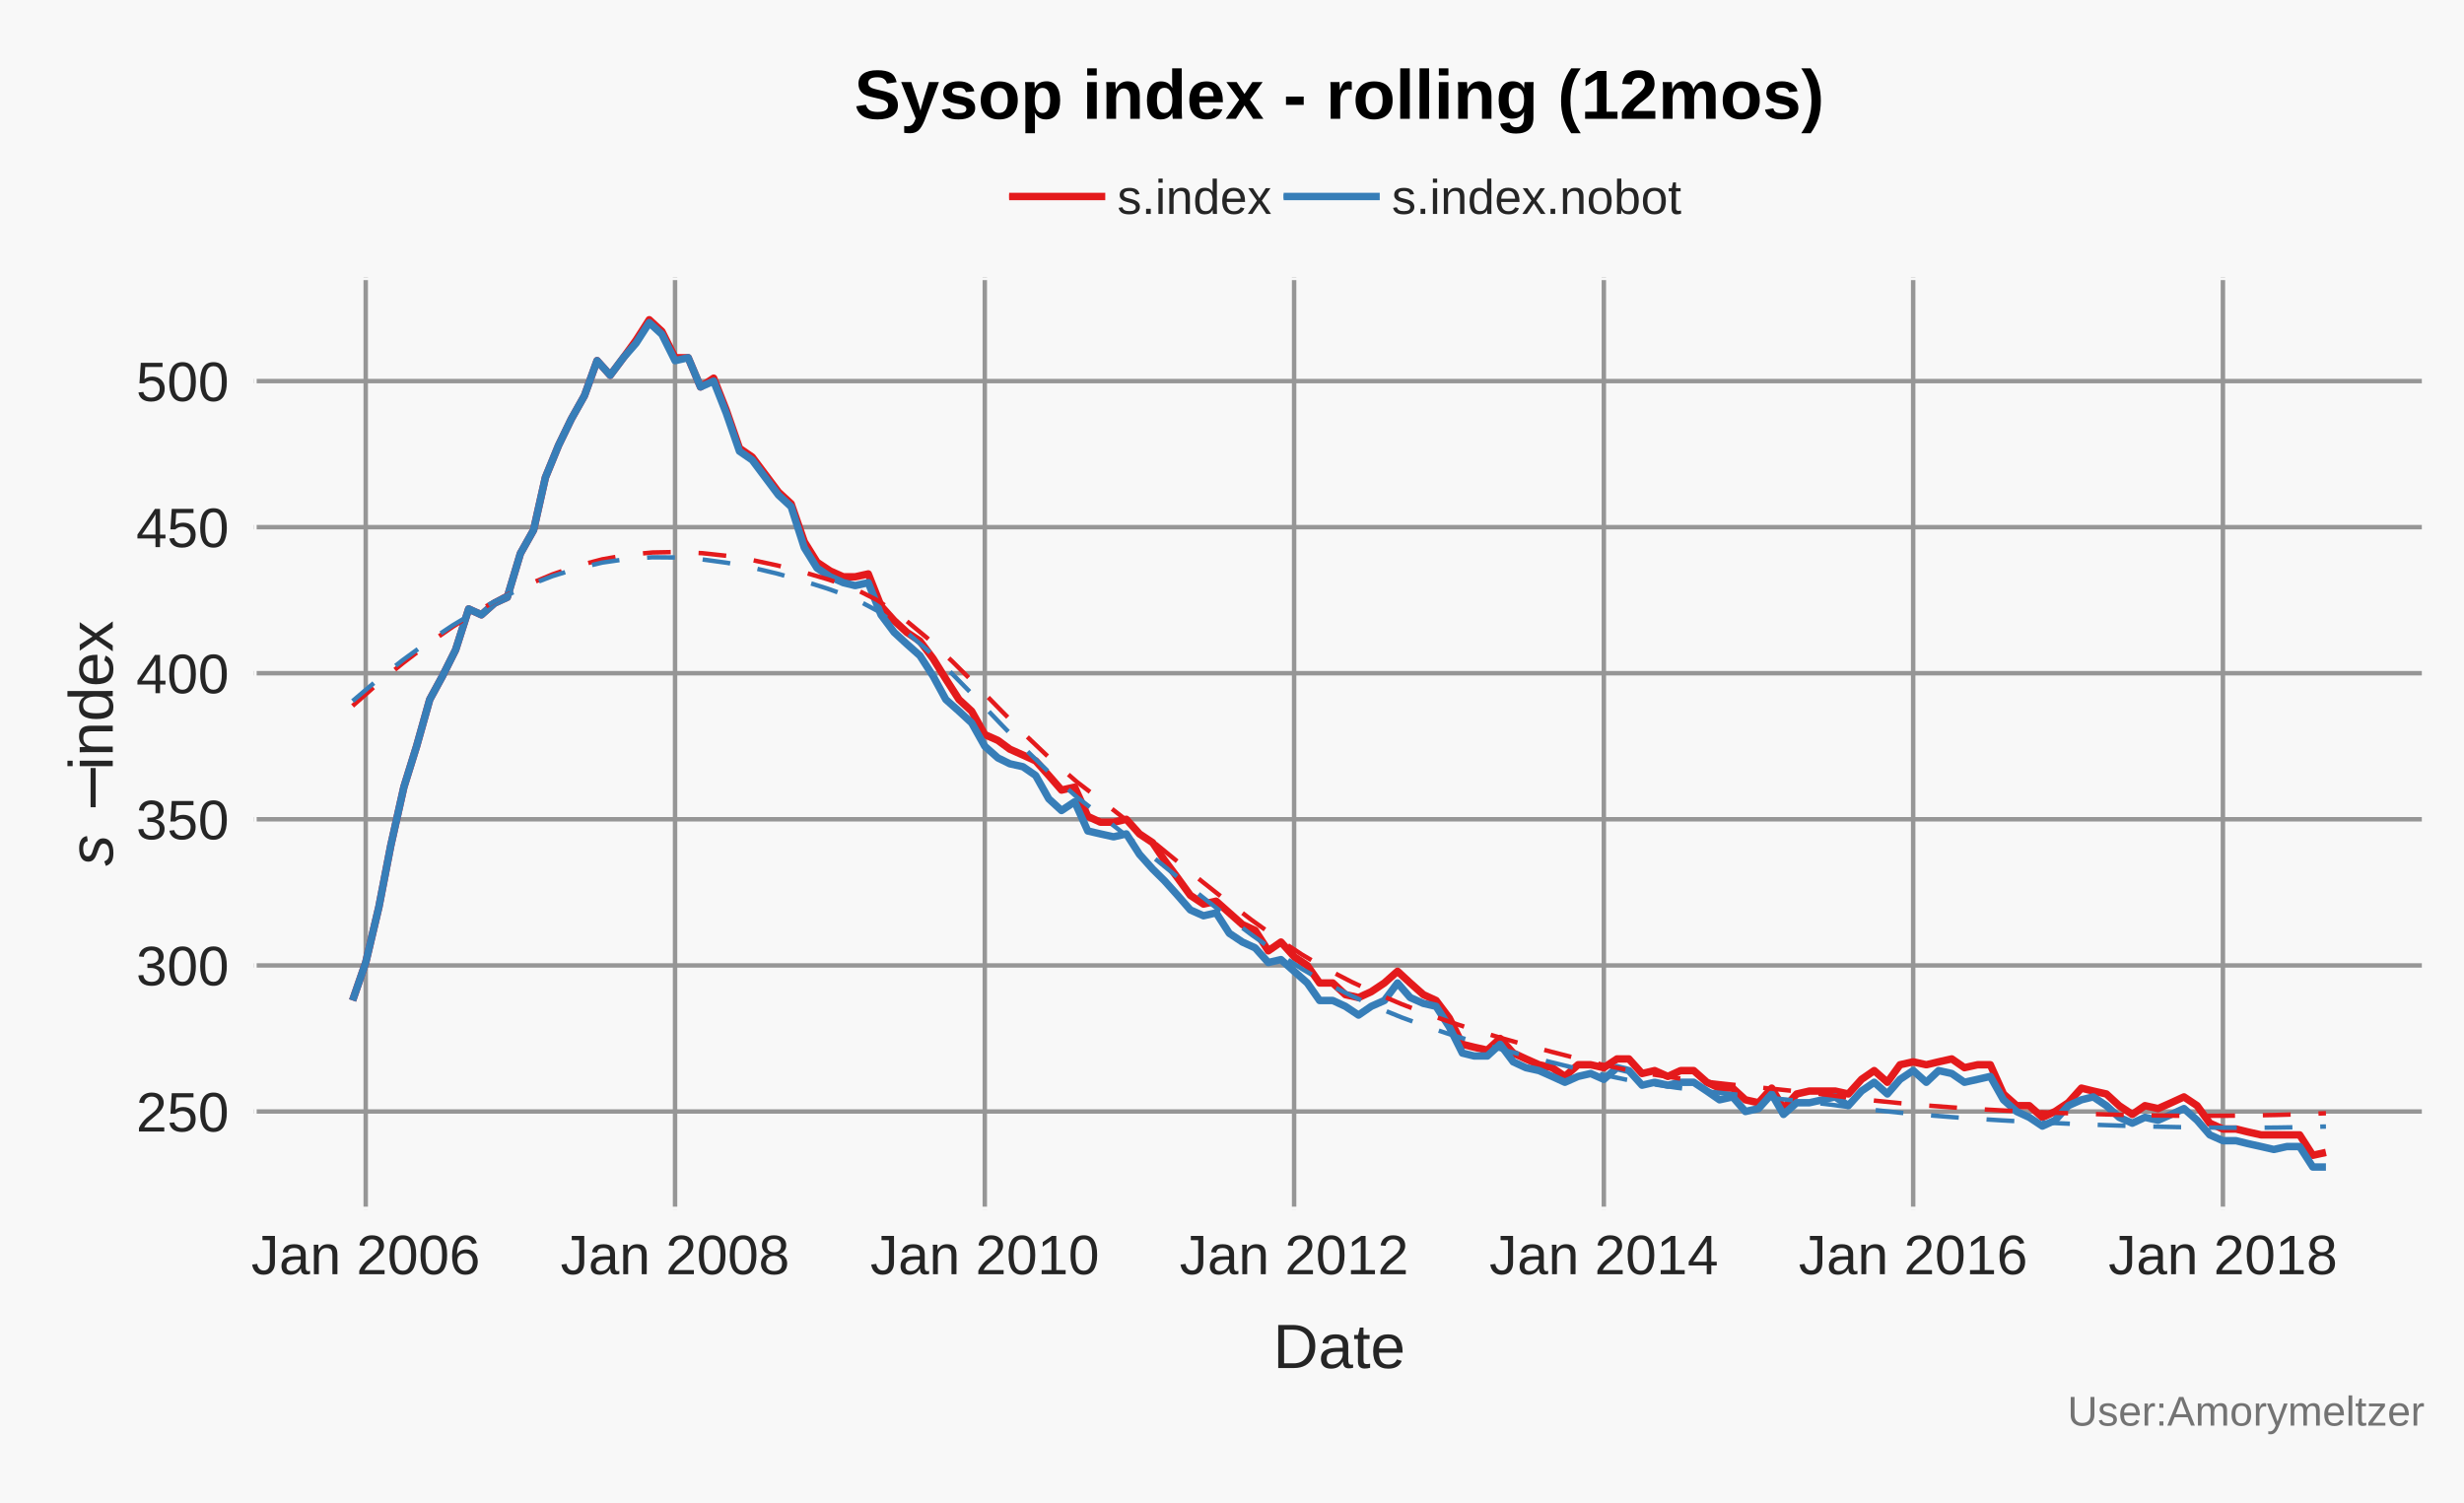
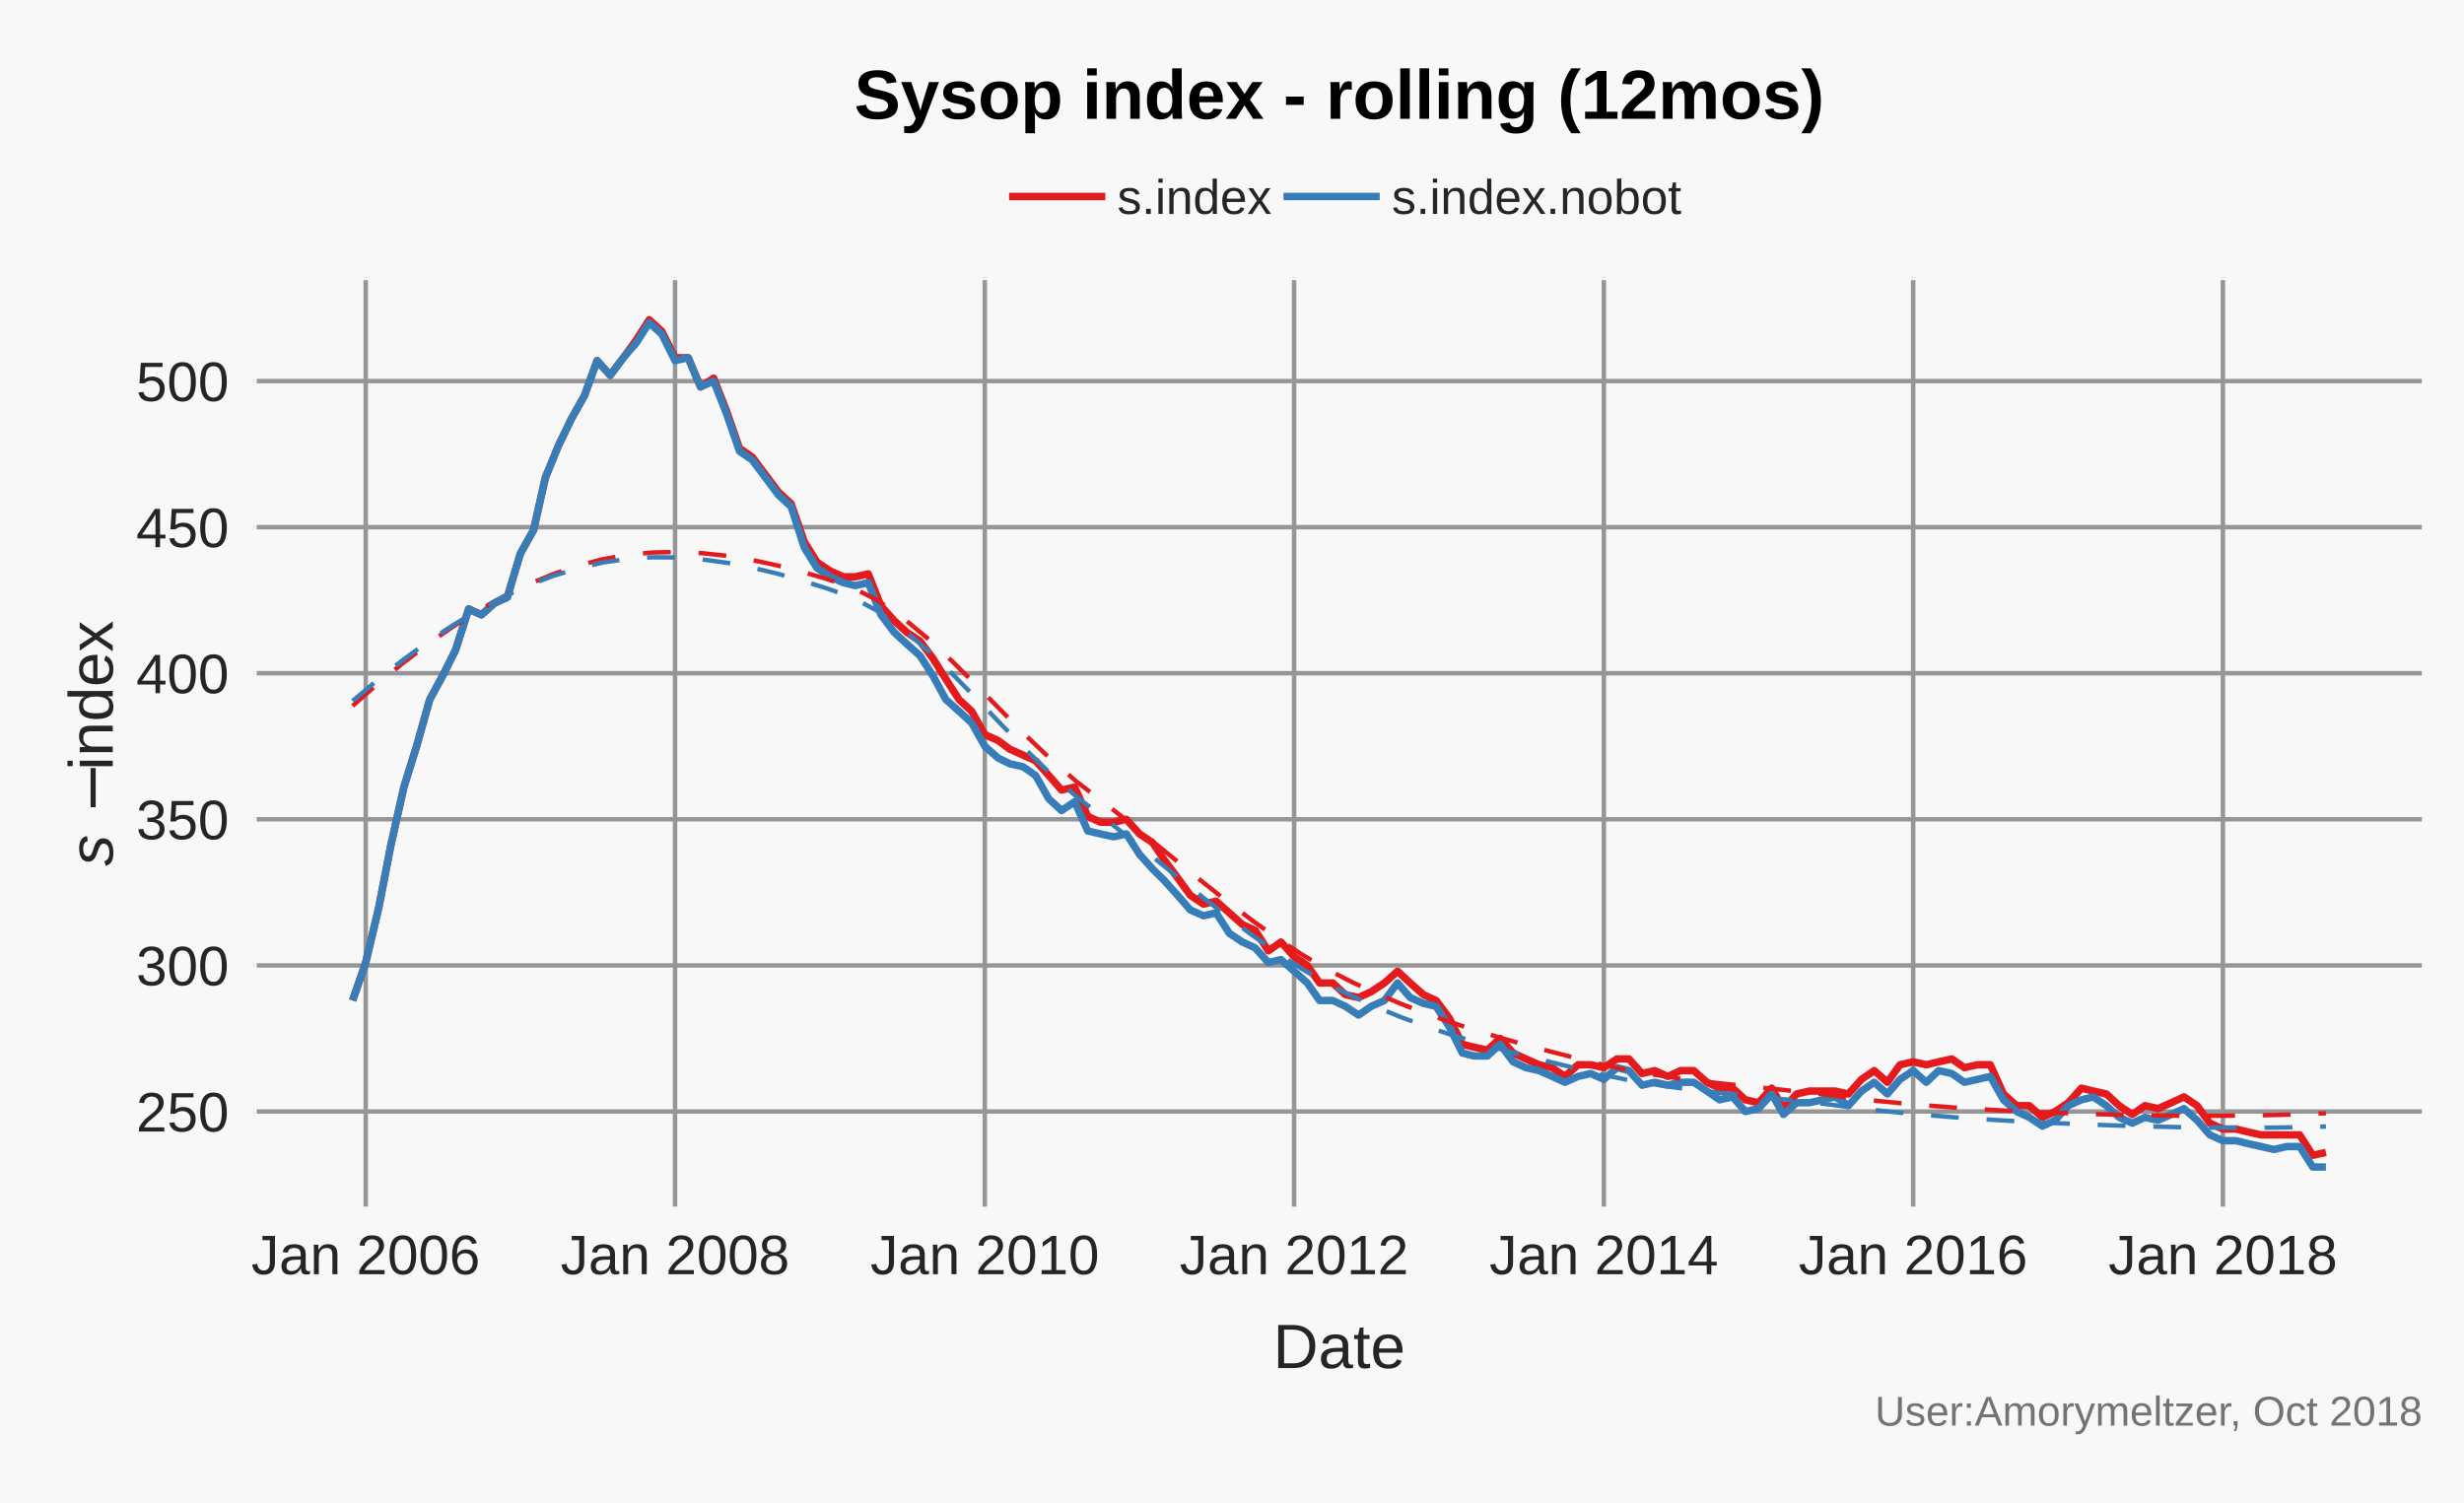
<svg xmlns="http://www.w3.org/2000/svg" viewBox="0 0 354.24 216.00">
  <defs>
    <style type="text/css">
    line, polyline, path, rect, circle {
      fill: none;
      stroke: #000000;
      stroke-linecap: round;
      stroke-linejoin: round;
      stroke-miterlimit: 10.00;
    }
  </style>
  </defs>
  <rect width="100%" height="100%" style="stroke: none; fill: #FFFFFF;" />
  <rect x="0.00" y="0.00" width="354.24" height="216.00" style="stroke-width: 0.78; stroke: #F8F8F8; fill: #F8F8F8;" />
  <defs>
    <clipPath id="cpMzYuNTA4OHwzNDguNTcxfDE3My44Njl8MzkuODc3Ng==">
      <rect x="36.51" y="39.88" width="312.06" height="133.99" />
    </clipPath>
  </defs>
  <rect x="36.51" y="39.88" width="312.06" height="133.99" style="stroke-width: 0.78; stroke: #F8F8F8; fill: #F8F8F8;" clip-path="url(#cpMzYuNTA4OHwzNDguNTcxfDE3My44Njl8MzkuODc3Ng==)" />
  <polyline points="36.51,159.80 348.57,159.80 " style="stroke-width: 0.64; stroke: #969696; stroke-linecap: butt;" clip-path="url(#cpMzYuNTA4OHwzNDguNTcxfDE3My44Njl8MzkuODc3Ng==)" />
  <polyline points="36.51,138.80 348.57,138.80 " style="stroke-width: 0.64; stroke: #969696; stroke-linecap: butt;" clip-path="url(#cpMzYuNTA4OHwzNDguNTcxfDE3My44Njl8MzkuODc3Ng==)" />
  <polyline points="36.51,117.79 348.57,117.79 " style="stroke-width: 0.64; stroke: #969696; stroke-linecap: butt;" clip-path="url(#cpMzYuNTA4OHwzNDguNTcxfDE3My44Njl8MzkuODc3Ng==)" />
  <polyline points="36.51,96.79 348.57,96.79 " style="stroke-width: 0.64; stroke: #969696; stroke-linecap: butt;" clip-path="url(#cpMzYuNTA4OHwzNDguNTcxfDE3My44Njl8MzkuODc3Ng==)" />
  <polyline points="36.51,75.79 348.57,75.79 " style="stroke-width: 0.64; stroke: #969696; stroke-linecap: butt;" clip-path="url(#cpMzYuNTA4OHwzNDguNTcxfDE3My44Njl8MzkuODc3Ng==)" />
  <polyline points="36.51,54.79 348.57,54.79 " style="stroke-width: 0.64; stroke: #969696; stroke-linecap: butt;" clip-path="url(#cpMzYuNTA4OHwzNDguNTcxfDE3My44Njl8MzkuODc3Ng==)" />
  <polyline points="52.58,173.87 52.58,39.88 " style="stroke-width: 0.64; stroke: #969696; stroke-linecap: butt;" clip-path="url(#cpMzYuNTA4OHwzNDguNTcxfDE3My44Njl8MzkuODc3Ng==)" />
  <polyline points="97.05,173.87 97.05,39.88 " style="stroke-width: 0.64; stroke: #969696; stroke-linecap: butt;" clip-path="url(#cpMzYuNTA4OHwzNDguNTcxfDE3My44Njl8MzkuODc3Ng==)" />
  <polyline points="141.58,173.87 141.58,39.88 " style="stroke-width: 0.64; stroke: #969696; stroke-linecap: butt;" clip-path="url(#cpMzYuNTA4OHwzNDguNTcxfDE3My44Njl8MzkuODc3Ng==)" />
  <polyline points="186.05,173.87 186.05,39.88 " style="stroke-width: 0.64; stroke: #969696; stroke-linecap: butt;" clip-path="url(#cpMzYuNTA4OHwzNDguNTcxfDE3My44Njl8MzkuODc3Ng==)" />
  <polyline points="230.58,173.87 230.58,39.88 " style="stroke-width: 0.64; stroke: #969696; stroke-linecap: butt;" clip-path="url(#cpMzYuNTA4OHwzNDguNTcxfDE3My44Njl8MzkuODc3Ng==)" />
  <polyline points="275.05,173.87 275.05,39.88 " style="stroke-width: 0.64; stroke: #969696; stroke-linecap: butt;" clip-path="url(#cpMzYuNTA4OHwzNDguNTcxfDE3My44Njl8MzkuODc3Ng==)" />
  <polyline points="319.58,173.87 319.58,39.88 " style="stroke-width: 0.64; stroke: #969696; stroke-linecap: butt;" clip-path="url(#cpMzYuNTA4OHwzNDguNTcxfDE3My44Njl8MzkuODc3Ng==)" />
  <polyline points="50.69,143.84 52.58,138.38 54.47,130.40 56.18,121.57 58.06,113.17 59.89,107.29 61.78,100.57 63.61,97.21 65.50,93.43 67.38,87.55 69.21,88.39 71.10,86.71 72.93,85.87 74.82,79.57 76.71,76.21 78.41,68.65 80.30,64.03 82.13,60.25 84.02,56.89 85.84,51.85 87.73,53.95 89.62,51.43 91.45,48.91 93.34,45.97 95.16,47.65 97.05,51.43 98.94,51.43 100.71,55.63 102.60,54.37 104.42,58.99 106.31,64.45 108.14,65.71 110.03,68.23 111.92,70.75 113.74,72.43 115.63,77.89 117.46,80.83 119.35,82.09 121.24,82.93 122.94,82.93 124.83,82.51 126.66,87.13 128.55,89.23 130.37,90.91 132.26,92.17 134.15,94.69 135.98,97.63 137.87,100.57 139.69,102.25 141.58,105.61 143.47,106.45 145.18,107.71 147.06,108.55 148.89,109.39 150.78,111.49 152.61,113.59 154.50,113.17 156.39,117.37 158.21,118.21 160.10,118.21 161.93,117.79 163.82,119.89 165.71,121.15 167.41,123.67 169.30,126.20 171.13,128.72 173.02,129.98 174.84,129.56 176.73,131.24 178.62,132.92 180.45,133.76 182.34,136.70 184.16,135.44 186.05,137.54 187.94,138.80 189.71,141.32 191.60,141.32 193.42,143.00 195.31,143.42 197.14,142.58 199.03,141.32 200.92,139.64 202.74,141.32 204.63,143.00 206.46,143.84 208.35,146.36 210.24,150.14 211.94,150.56 213.83,150.98 215.66,149.30 217.55,151.40 219.37,152.24 221.26,153.08 223.15,153.50 224.98,154.76 226.87,153.08 228.69,153.08 230.58,153.50 232.47,152.24 234.18,152.24 236.07,154.34 237.89,153.92 239.78,154.76 241.61,153.92 243.50,153.92 245.39,155.60 247.21,156.44 249.10,156.44 250.93,158.12 252.82,158.54 254.71,156.44 256.41,159.38 258.30,157.28 260.13,156.86 262.02,156.86 263.84,156.86 265.73,157.28 267.62,155.18 269.45,153.92 271.34,155.60 273.16,153.08 275.05,152.66 276.94,153.08 278.71,152.66 280.60,152.24 282.42,153.50 284.31,153.08 286.14,153.08 288.03,157.28 289.92,158.96 291.74,158.96 293.63,160.64 295.46,159.80 297.35,158.54 299.24,156.44 300.94,156.86 302.83,157.28 304.66,158.96 306.55,160.22 308.37,158.96 310.26,159.38 312.15,158.54 313.98,157.70 315.87,158.96 317.69,161.48 319.58,162.32 321.47,162.32 323.18,162.74 325.07,163.16 326.89,163.16 328.78,163.16 330.61,163.16 332.50,166.10 334.39,165.68 " style="stroke-width: 1.07; stroke: #E41A1C; stroke-linecap: butt;" clip-path="url(#cpMzYuNTA4OHwzNDguNTcxfDE3My44Njl8MzkuODc3Ng==)" />
  <polyline points="50.69,143.84 52.58,138.38 54.47,130.40 56.18,121.57 58.06,113.17 59.89,107.29 61.78,100.57 63.61,97.21 65.50,93.43 67.38,87.55 69.21,88.39 71.10,86.71 72.93,85.87 74.82,79.57 76.71,76.21 78.41,68.65 80.30,64.03 82.13,60.25 84.02,56.89 85.84,51.85 87.73,53.95 89.62,51.43 91.45,49.33 93.34,46.39 95.16,48.07 97.05,51.85 98.94,51.43 100.71,55.63 102.60,54.79 104.42,59.41 106.31,64.87 108.14,66.13 110.03,68.65 111.92,71.17 113.74,72.85 115.63,78.73 117.46,81.67 119.35,82.93 121.24,83.77 122.94,84.19 124.83,83.77 126.66,88.39 128.55,90.91 130.37,92.59 132.26,94.27 134.15,97.21 135.98,100.57 137.87,102.25 139.69,103.93 141.58,107.29 143.47,108.97 145.18,109.81 147.06,110.23 148.89,111.49 150.78,114.85 152.61,116.53 154.50,115.27 156.39,119.47 158.21,119.89 160.10,120.31 161.93,119.89 163.82,122.83 165.71,124.94 167.41,126.62 169.30,128.72 171.13,130.82 173.02,131.66 174.84,131.24 176.73,134.18 178.62,135.44 180.45,136.28 182.34,138.38 184.16,137.96 186.05,139.64 187.94,141.32 189.71,143.84 191.60,143.84 193.42,144.68 195.31,145.94 197.14,144.68 199.03,143.84 200.92,141.32 202.74,143.42 204.63,144.26 206.46,144.68 208.35,147.62 210.24,151.40 211.94,151.82 213.83,151.82 215.66,150.14 217.55,152.66 219.37,153.50 221.26,153.92 223.15,154.76 224.98,155.60 226.87,154.76 228.69,154.34 230.58,155.18 232.47,153.50 234.18,153.92 236.07,156.02 237.89,155.60 239.78,156.02 241.61,155.60 243.50,155.60 245.39,156.86 247.21,158.12 249.10,157.70 250.93,159.80 252.82,159.38 254.71,157.28 256.41,160.22 258.30,158.54 260.13,158.54 262.02,158.12 263.84,157.70 265.73,158.96 267.62,156.86 269.45,155.60 271.34,157.28 273.16,155.18 275.05,153.92 276.94,155.60 278.71,153.92 280.60,154.34 282.42,155.60 284.31,155.18 286.14,154.76 288.03,158.12 289.92,159.80 291.74,160.64 293.63,161.90 295.46,161.06 297.35,158.96 299.24,158.12 300.94,157.70 302.83,158.96 304.66,160.64 306.55,161.48 308.37,160.64 310.26,161.06 312.15,160.22 313.98,159.38 315.87,161.06 317.69,163.16 319.58,164.00 321.47,164.00 323.18,164.42 325.07,164.84 326.89,165.26 328.78,164.84 330.61,164.84 332.50,167.78 334.39,167.78 " style="stroke-width: 1.07; stroke: #377EB8; stroke-linecap: butt;" clip-path="url(#cpMzYuNTA4OHwzNDguNTcxfDE3My44Njl8MzkuODc3Ng==)" />
  <polyline points="50.69,101.49 54.28,98.32 57.88,95.37 61.47,92.63 65.06,90.13 68.65,87.86 72.24,85.84 75.83,84.08 79.42,82.58 83.01,81.35 86.60,80.41 90.19,79.78 93.79,79.43 97.38,79.36 100.97,79.53 104.56,79.92 108.15,80.52 111.74,81.29 115.33,82.21 118.92,83.26 122.51,84.46 126.11,86.28 129.70,88.75 133.29,91.72 136.88,95.06 140.47,98.63 144.06,102.29 147.65,105.90 151.24,109.32 154.83,112.42 158.42,115.16 162.02,117.98 165.61,120.87 169.20,123.80 172.79,126.71 176.38,129.55 179.97,132.29 183.56,134.86 187.15,137.22 190.74,139.33 194.34,141.18 197.93,142.85 201.52,144.37 205.11,145.75 208.70,147.01 212.29,148.17 215.88,149.25 219.47,150.26 223.06,151.22 226.65,152.14 230.25,153.04 233.84,153.81 237.43,154.45 241.02,154.99 244.61,155.45 248.20,155.85 251.79,156.23 255.38,156.59 258.97,156.97 262.57,157.39 266.16,157.85 269.75,158.26 273.34,158.62 276.93,158.93 280.52,159.20 284.11,159.44 287.70,159.64 291.29,159.81 294.88,159.96 298.48,160.09 302.07,160.20 305.66,160.30 309.25,160.36 312.84,160.41 316.43,160.42 320.02,160.41 323.61,160.37 327.20,160.30 330.80,160.19 334.39,160.05 " style="stroke-width: 0.64; stroke: #E41A1C; stroke-dasharray: 4.00,4.00; stroke-linecap: butt;" clip-path="url(#cpMzYuNTA4OHwzNDguNTcxfDE3My44Njl8MzkuODc3Ng==)" />
  <polyline points="50.69,100.79 54.28,97.75 57.88,94.92 61.47,92.31 65.06,89.92 68.65,87.77 72.24,85.87 75.83,84.22 79.42,82.83 83.01,81.72 86.60,80.88 90.19,80.36 93.79,80.12 97.38,80.15 100.97,80.43 104.56,80.92 108.15,81.61 111.74,82.47 115.33,83.48 118.92,84.61 122.51,85.89 126.11,87.80 129.70,90.36 133.29,93.43 136.88,96.86 140.47,100.52 144.06,104.27 147.65,107.96 151.24,111.45 154.83,114.60 158.42,117.38 162.02,120.21 165.61,123.10 169.20,126.02 172.79,128.90 176.38,131.72 179.97,134.42 183.56,136.96 187.15,139.29 190.74,141.37 194.34,143.19 197.93,144.82 201.52,146.28 205.11,147.60 208.70,148.79 212.29,149.88 215.88,150.88 219.47,151.82 223.06,152.73 226.65,153.61 230.25,154.48 233.84,155.23 237.43,155.85 241.02,156.38 244.61,156.82 248.20,157.22 251.79,157.58 255.38,157.94 258.97,158.32 262.57,158.74 266.16,159.20 269.75,159.62 273.34,159.99 276.93,160.31 280.52,160.60 284.11,160.85 287.70,161.07 291.29,161.27 294.88,161.44 298.48,161.60 302.07,161.74 305.66,161.86 309.25,161.96 312.84,162.04 316.43,162.10 320.02,162.13 323.61,162.13 327.20,162.11 330.80,162.05 334.39,161.96 " style="stroke-width: 0.64; stroke: #377EB8; stroke-dasharray: 4.00,4.00; stroke-linecap: butt;" clip-path="url(#cpMzYuNTA4OHwzNDguNTcxfDE3My44Njl8MzkuODc3Ng==)" />
  <rect x="36.51" y="39.88" width="312.06" height="133.99" style="stroke-width: 0.78; stroke: #F8F8F8;" clip-path="url(#cpMzYuNTA4OHwzNDguNTcxfDE3My44Njl8MzkuODc3Ng==)" />
  <defs>
    <clipPath id="cpMHwzNTQuMjR8MjE2fDA=">
      <rect x="0.00" y="0.00" width="354.24" height="216.00" />
    </clipPath>
  </defs>
  <g clip-path="url(#cpMHwzNTQuMjR8MjE2fDA=)">
    <text x="19.57" y="162.67" style="font-size: 8.00px; fill: #252525; font-family: Arial;" textLength="13.35px" lengthAdjust="spacingAndGlyphs">250</text>
  </g>
  <g clip-path="url(#cpMHwzNTQuMjR8MjE2fDA=)">
    <text x="19.57" y="141.66" style="font-size: 8.00px; fill: #252525; font-family: Arial;" textLength="13.35px" lengthAdjust="spacingAndGlyphs">300</text>
  </g>
  <g clip-path="url(#cpMHwzNTQuMjR8MjE2fDA=)">
    <text x="19.57" y="120.66" style="font-size: 8.00px; fill: #252525; font-family: Arial;" textLength="13.35px" lengthAdjust="spacingAndGlyphs">350</text>
  </g>
  <g clip-path="url(#cpMHwzNTQuMjR8MjE2fDA=)">
    <text x="19.57" y="99.66" style="font-size: 8.00px; fill: #252525; font-family: Arial;" textLength="13.35px" lengthAdjust="spacingAndGlyphs">400</text>
  </g>
  <g clip-path="url(#cpMHwzNTQuMjR8MjE2fDA=)">
    <text x="19.57" y="78.66" style="font-size: 8.00px; fill: #252525; font-family: Arial;" textLength="13.35px" lengthAdjust="spacingAndGlyphs">450</text>
  </g>
  <g clip-path="url(#cpMHwzNTQuMjR8MjE2fDA=)">
    <text x="19.57" y="57.66" style="font-size: 8.00px; fill: #252525; font-family: Arial;" textLength="13.35px" lengthAdjust="spacingAndGlyphs">500</text>
  </g>
  <g clip-path="url(#cpMHwzNTQuMjR8MjE2fDA=)">
    <text x="36.12" y="183.19" style="font-size: 8.00px; fill: #252525; font-family: Arial;" textLength="32.92px" lengthAdjust="spacingAndGlyphs">Jan 2006</text>
  </g>
  <g clip-path="url(#cpMHwzNTQuMjR8MjE2fDA=)">
    <text x="80.59" y="183.19" style="font-size: 8.00px; fill: #252525; font-family: Arial;" textLength="32.92px" lengthAdjust="spacingAndGlyphs">Jan 2008</text>
  </g>
  <g clip-path="url(#cpMHwzNTQuMjR8MjE2fDA=)">
    <text x="125.12" y="183.19" style="font-size: 8.00px; fill: #252525; font-family: Arial;" textLength="32.92px" lengthAdjust="spacingAndGlyphs">Jan 2010</text>
  </g>
  <g clip-path="url(#cpMHwzNTQuMjR8MjE2fDA=)">
    <text x="169.59" y="183.19" style="font-size: 8.00px; fill: #252525; font-family: Arial;" textLength="32.92px" lengthAdjust="spacingAndGlyphs">Jan 2012</text>
  </g>
  <g clip-path="url(#cpMHwzNTQuMjR8MjE2fDA=)">
    <text x="214.12" y="183.19" style="font-size: 8.00px; fill: #252525; font-family: Arial;" textLength="32.92px" lengthAdjust="spacingAndGlyphs">Jan 2014</text>
  </g>
  <g clip-path="url(#cpMHwzNTQuMjR8MjE2fDA=)">
    <text x="258.59" y="183.19" style="font-size: 8.00px; fill: #252525; font-family: Arial;" textLength="32.92px" lengthAdjust="spacingAndGlyphs">Jan 2016</text>
  </g>
  <g clip-path="url(#cpMHwzNTQuMjR8MjE2fDA=)">
    <text x="303.12" y="183.19" style="font-size: 8.00px; fill: #252525; font-family: Arial;" textLength="32.92px" lengthAdjust="spacingAndGlyphs">Jan 2018</text>
  </g>
  <g clip-path="url(#cpMHwzNTQuMjR8MjE2fDA=)">
    <text x="183.03" y="196.68" style="font-size: 9.00px; fill: #252525; font-family: Arial;" textLength="19.01px" lengthAdjust="spacingAndGlyphs">Date</text>
  </g>
  <g clip-path="url(#cpMHwzNTQuMjR8MjE2fDA=)">
    <text transform="translate(16.21,124.51) rotate(-90)" style="font-size: 9.00px; font-style: italic; fill: #252525; font-family: Arial;" textLength="4.50px" lengthAdjust="spacingAndGlyphs">s</text>
  </g>
  <g clip-path="url(#cpMHwzNTQuMjR8MjE2fDA=)">
    <text transform="translate(16.21,120.01) rotate(-90)" style="font-size: 9.00px; fill: #252525; font-family: Symbol;" textLength="3.00px" lengthAdjust="spacingAndGlyphs"> </text>
  </g>
  <g clip-path="url(#cpMHwzNTQuMjR8MjE2fDA=)">
    <text transform="translate(16.21,117.01) rotate(-90)" style="font-size: 9.00px; fill: #252525; font-family: Symbol;" textLength="5.00px" lengthAdjust="spacingAndGlyphs">−</text>
  </g>
  <g clip-path="url(#cpMHwzNTQuMjR8MjE2fDA=)">
    <text transform="translate(16.21,110.76) rotate(-90)" style="font-size: 9.00px; fill: #252525; font-family: Arial;" textLength="2.00px" lengthAdjust="spacingAndGlyphs">i</text>
  </g>
  <g clip-path="url(#cpMHwzNTQuMjR8MjE2fDA=)">
    <text transform="translate(16.21,108.76) rotate(-90)" style="font-size: 9.00px; fill: #252525; font-family: Arial;" textLength="5.01px" lengthAdjust="spacingAndGlyphs">n</text>
  </g>
  <g clip-path="url(#cpMHwzNTQuMjR8MjE2fDA=)">
    <text transform="translate(16.21,103.75) rotate(-90)" style="font-size: 9.00px; fill: #252525; font-family: Arial;" textLength="5.01px" lengthAdjust="spacingAndGlyphs">d</text>
  </g>
  <g clip-path="url(#cpMHwzNTQuMjR8MjE2fDA=)">
    <text transform="translate(16.21,98.75) rotate(-90)" style="font-size: 9.00px; fill: #252525; font-family: Arial;" textLength="5.01px" lengthAdjust="spacingAndGlyphs">e</text>
  </g>
  <g clip-path="url(#cpMHwzNTQuMjR8MjE2fDA=)">
    <text transform="translate(16.21,93.74) rotate(-90)" style="font-size: 9.00px; fill: #252525; font-family: Arial;" textLength="4.50px" lengthAdjust="spacingAndGlyphs">x</text>
  </g>
  <rect x="143.35" y="24.59" width="98.38" height="7.32" style="stroke-width: 0.78; stroke: none; fill: #F8F8F8;" clip-path="url(#cpMHwzNTQuMjR8MjE2fDA=)" />
  <rect x="143.35" y="19.61" width="17.28" height="17.28" style="stroke-width: 0.78; stroke: none; fill: #F8F8F8;" clip-path="url(#cpMHwzNTQuMjR8MjE2fDA=)" />
  <line x1="145.08" y1="28.25" x2="158.90" y2="28.25" style="stroke-width: 1.07; stroke: #E41A1C; stroke-linecap: butt;" clip-path="url(#cpMHwzNTQuMjR8MjE2fDA=)" />
  <line x1="145.08" y1="28.25" x2="158.90" y2="28.25" style="stroke-width: 0.64; stroke: #E41A1C; stroke-dasharray: 4.00,4.00; stroke-linecap: butt;" clip-path="url(#cpMHwzNTQuMjR8MjE2fDA=)" />
  <rect x="182.81" y="19.61" width="17.28" height="17.28" style="stroke-width: 0.78; stroke: none; fill: #F8F8F8;" clip-path="url(#cpMHwzNTQuMjR8MjE2fDA=)" />
  <line x1="184.54" y1="28.25" x2="198.36" y2="28.25" style="stroke-width: 1.07; stroke: #377EB8; stroke-linecap: butt;" clip-path="url(#cpMHwzNTQuMjR8MjE2fDA=)" />
  <line x1="184.54" y1="28.25" x2="198.36" y2="28.25" style="stroke-width: 0.64; stroke: #377EB8; stroke-dasharray: 4.00,4.00; stroke-linecap: butt;" clip-path="url(#cpMHwzNTQuMjR8MjE2fDA=)" />
  <g clip-path="url(#cpMHwzNTQuMjR8MjE2fDA=)">
    <text x="160.63" y="30.76" style="font-size: 7.00px; fill: #252525; font-family: Arial;" textLength="22.18px" lengthAdjust="spacingAndGlyphs">s.index</text>
  </g>
  <g clip-path="url(#cpMHwzNTQuMjR8MjE2fDA=)">
    <text x="200.09" y="30.76" style="font-size: 7.00px; fill: #252525; font-family: Arial;" textLength="41.64px" lengthAdjust="spacingAndGlyphs">s.index.nobot</text>
  </g>
  <g clip-path="url(#cpMHwzNTQuMjR8MjE2fDA=)">
    <text x="122.81" y="17.08" style="font-size: 10.00px; font-weight: bold; font-family: Arial;" textLength="139.47px" lengthAdjust="spacingAndGlyphs">Sysop index - rolling (12mos)</text>
  </g>
  <g clip-path="url(#cpMHwzNTQuMjR8MjE2fDA=)">
-     <text x="297.23" y="204.96" style="font-size: 6.00px; fill: #737373; font-family: Arial;" textLength="51.34px" lengthAdjust="spacingAndGlyphs">User:Amorymeltzer</text>
+     <text x="269.55" y="204.96" style="font-size: 6.00px; fill: #737373; font-family: Arial;" textLength="79.02px" lengthAdjust="spacingAndGlyphs">User:Amorymeltzer, Oct 2018</text>
  </g>
</svg>
